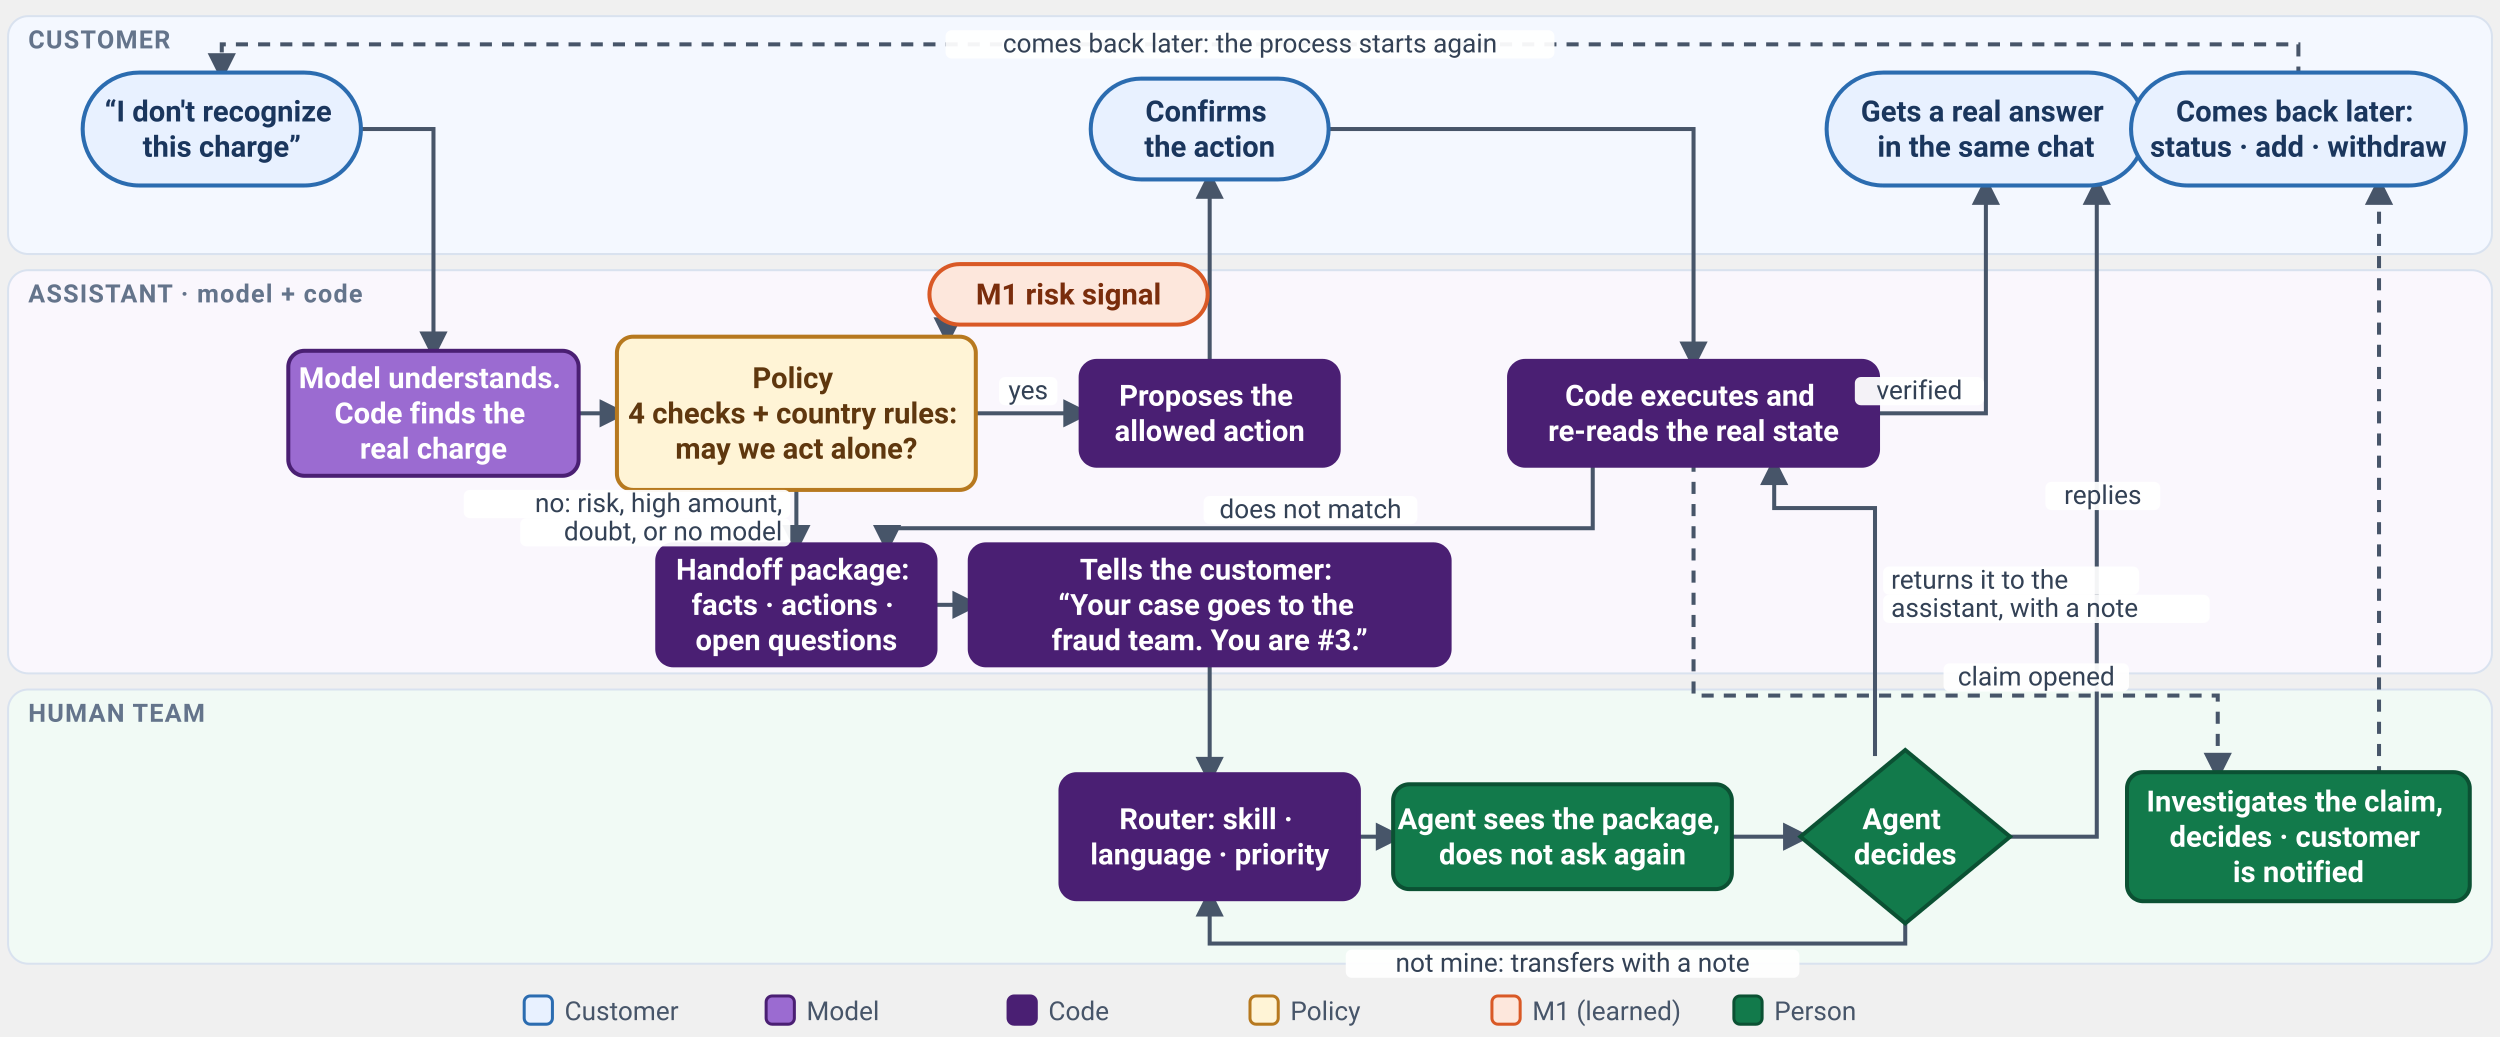
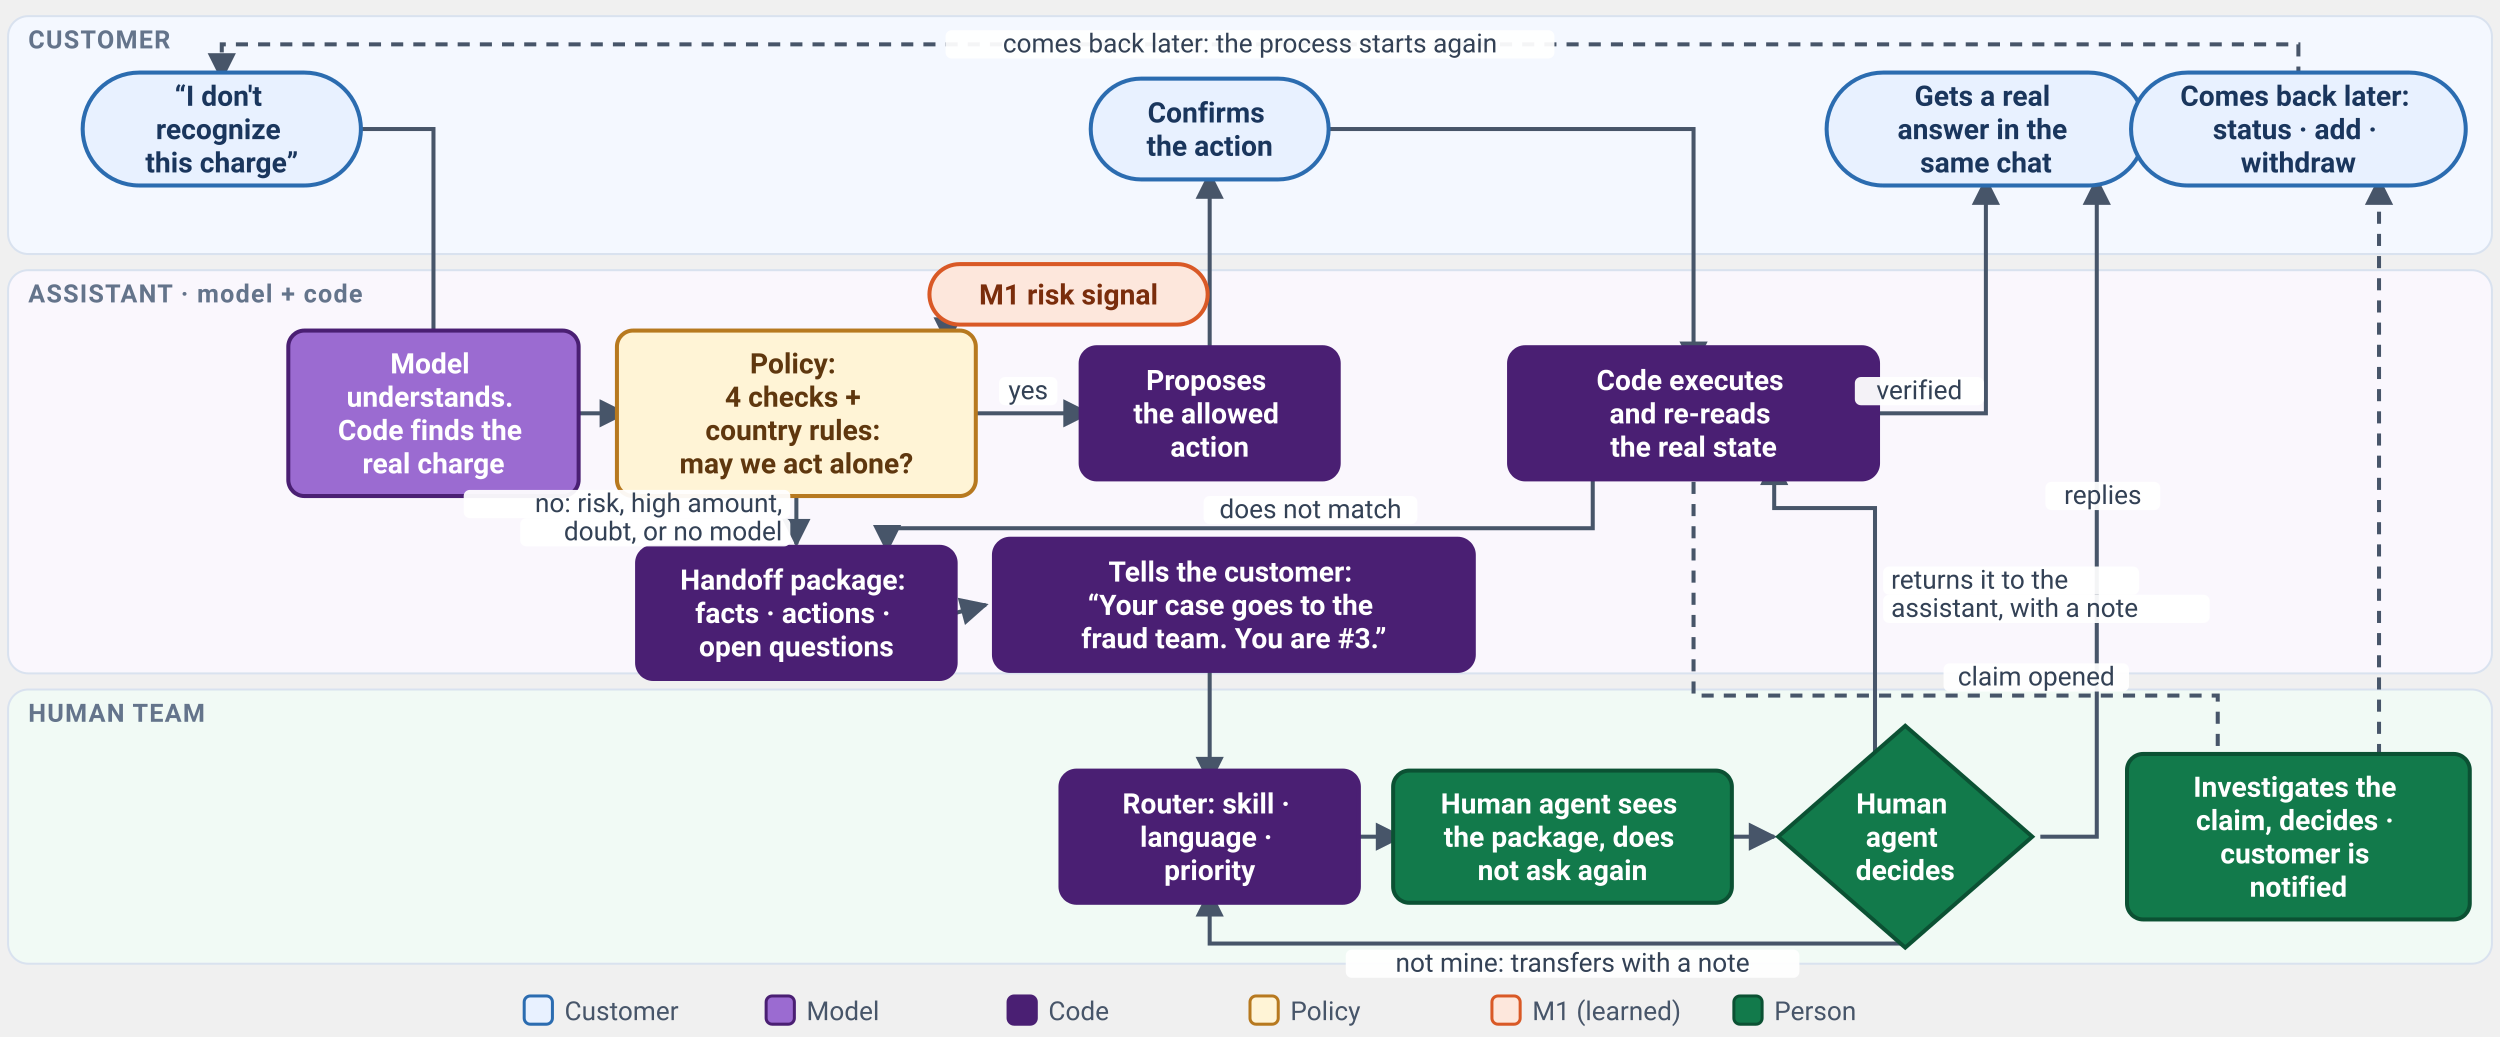
<svg xmlns="http://www.w3.org/2000/svg" viewBox="0 0 1240 514" font-family="system-ui, Segoe UI, Roboto, sans-serif">
  <defs>
    <marker id="punta" viewBox="0 0 10 10" refX="9" refY="5" markerWidth="7" markerHeight="7" orient="auto-start-reverse">
      <path d="M0,0 L10,5 L0,10 z" fill="#475569" />
    </marker>
  </defs>
  <rect x="4" y="8" width="1232" height="118" rx="10" fill="#f4f8ff" stroke="#d9e2ef" />
  <text x="14" y="24" font-size="12.5" font-weight="700" fill="#64748b" letter-spacing="0.6">CUSTOMER</text>
  <rect x="4" y="134" width="1232" height="200" rx="10" fill="#faf7fd" stroke="#d9e2ef" />
  <text x="14" y="150" font-size="12.5" font-weight="700" fill="#64748b" letter-spacing="0.6">ASSISTANT · model + code</text>
  <rect x="4" y="342" width="1232" height="136" rx="10" fill="#f1faf5" stroke="#d9e2ef" />
  <text x="14" y="358" font-size="12.5" font-weight="700" fill="#64748b" letter-spacing="0.6">HUMAN TEAM</text>
  <path d="M175,64 L215,64 L215,177" fill="none" stroke="#475569" stroke-width="2" marker-end="url(#punta)" />
  <path d="M283,205 L310,205" fill="none" stroke="#475569" stroke-width="2" marker-end="url(#punta)" />
  <path d="M480,205 L540,205" fill="none" stroke="#475569" stroke-width="2" marker-end="url(#punta)" />
  <path d="M600,182 L600,86" fill="none" stroke="#475569" stroke-width="2" marker-end="url(#punta)" />
  <path d="M655,64 L840,64 L840,182" fill="none" stroke="#475569" stroke-width="2" marker-end="url(#punta)" />
  <path d="M928,205 L985,205 L985,89" fill="none" stroke="#475569" stroke-width="2" marker-end="url(#punta)" />
  <path d="M470,159 L470,170" fill="none" stroke="#475569" stroke-width="2" marker-end="url(#punta)" />
-   <path d="M395,240 L395,273" fill="none" stroke="#475569" stroke-width="2" marker-end="url(#punta)" />
-   <path d="M460,300 L485,300" fill="none" stroke="#475569" stroke-width="2" marker-end="url(#punta)" />
+   <path d="M395,246 L395,270" fill="none" stroke="#475569" stroke-width="2" marker-end="url(#punta)" />
+   <path d="M474,304 L489,300" fill="none" stroke="#475569" stroke-width="2" marker-end="url(#punta)" />
  <path d="M600,327 L600,388" fill="none" stroke="#475569" stroke-width="2" marker-end="url(#punta)" />
  <path d="M790,228 L790,262 L440,262 L440,273" fill="none" stroke="#475569" stroke-width="2" marker-end="url(#punta)" />
  <path d="M665,415 L695,415" fill="none" stroke="#475569" stroke-width="2" marker-end="url(#punta)" />
-   <path d="M855,415 L897,415" fill="none" stroke="#475569" stroke-width="2" marker-end="url(#punta)" />
-   <path d="M993,415 L1040,415 L1040,89" fill="none" stroke="#475569" stroke-width="2" marker-end="url(#punta)" />
+   <path d="M855,415 L880,415" fill="none" stroke="#475569" stroke-width="2" marker-end="url(#punta)" />
+   <path d="M1012,415 L1040,415 L1040,89" fill="none" stroke="#475569" stroke-width="2" marker-end="url(#punta)" />
  <path d="M930,375 L930,252 L880,252 L880,228" fill="none" stroke="#475569" stroke-width="2" marker-end="url(#punta)" />
  <path d="M945,455 L945,468 L600,468 L600,442" fill="none" stroke="#475569" stroke-width="2" marker-end="url(#punta)" />
  <path d="M840,228 L840,345 L1100,345 L1100,386" fill="none" stroke="#475569" stroke-width="2" stroke-dasharray="6 5" marker-end="url(#punta)" />
  <path d="M1180,386 L1180,89" fill="none" stroke="#475569" stroke-width="2" stroke-dasharray="6 5" marker-end="url(#punta)" />
  <path d="M1140,39 L1140,22 L110,22 L110,39" fill="none" stroke="#475569" stroke-width="2" stroke-dasharray="6 5" marker-end="url(#punta)" />
  <rect x="41.0" y="36.0" width="138" height="56" rx="28.0" fill="#e8f1ff" stroke="#2b6cb0" stroke-width="2" />
-   <text text-anchor="middle" font-size="14.5" font-weight="600" fill="#1a365d">
-     <tspan x="110" y="60.25">“I don't recognize</tspan>
-     <tspan x="110" y="77.75">this charge”</tspan>
+   <text text-anchor="middle" font-size="14" font-weight="600" fill="#1a365d">
+     <tspan x="110" y="52.48">“I don't</tspan>
+     <tspan x="110" y="69.0">recognize</tspan>
+     <tspan x="110" y="85.52">this charge”</tspan>
  </text>
  <rect x="541.0" y="39.0" width="118" height="50" rx="25.0" fill="#e8f1ff" stroke="#2b6cb0" stroke-width="2" />
-   <text text-anchor="middle" font-size="14.5" font-weight="600" fill="#1a365d">
-     <tspan x="600" y="60.25">Confirms</tspan>
-     <tspan x="600" y="77.75">the action</tspan>
+   <text text-anchor="middle" font-size="14" font-weight="600" fill="#1a365d">
+     <tspan x="600" y="60.74">Confirms</tspan>
+     <tspan x="600" y="77.26">the action</tspan>
  </text>
  <rect x="906.0" y="36.0" width="158" height="56" rx="28.0" fill="#e8f1ff" stroke="#2b6cb0" stroke-width="2" />
-   <text text-anchor="middle" font-size="14.5" font-weight="600" fill="#1a365d">
-     <tspan x="985" y="60.25">Gets a real answer</tspan>
-     <tspan x="985" y="77.75">in the same chat</tspan>
+   <text text-anchor="middle" font-size="14" font-weight="600" fill="#1a365d">
+     <tspan x="985" y="52.48">Gets a real</tspan>
+     <tspan x="985" y="69.0">answer in the</tspan>
+     <tspan x="985" y="85.52">same chat</tspan>
  </text>
  <rect x="1057.0" y="36.0" width="166" height="56" rx="28.0" fill="#e8f1ff" stroke="#2b6cb0" stroke-width="2" />
-   <text text-anchor="middle" font-size="14.5" font-weight="600" fill="#1a365d">
-     <tspan x="1140" y="60.25">Comes back later:</tspan>
-     <tspan x="1140" y="77.75">status · add · withdraw</tspan>
+   <text text-anchor="middle" font-size="14" font-weight="600" fill="#1a365d">
+     <tspan x="1140" y="52.48">Comes back later:</tspan>
+     <tspan x="1140" y="69.0">status · add ·</tspan>
+     <tspan x="1140" y="85.52">withdraw</tspan>
  </text>
-   <rect x="143.0" y="174.0" width="144" height="62" rx="8" fill="#9b6bd1" stroke="#4a1f73" stroke-width="2" />
-   <text text-anchor="middle" font-size="14.5" font-weight="600" fill="#ffffff">
-     <tspan x="215" y="192.5">Model understands.</tspan>
-     <tspan x="215" y="210.0">Code finds the</tspan>
-     <tspan x="215" y="227.5">real charge</tspan>
+   <rect x="143.0" y="163.96" width="144" height="82.08" rx="8" fill="#9b6bd1" stroke="#4a1f73" stroke-width="2" />
+   <text text-anchor="middle" font-size="14" font-weight="600" fill="#ffffff">
+     <tspan x="215" y="185.22">Model</tspan>
+     <tspan x="215" y="201.74">understands.</tspan>
+     <tspan x="215" y="218.26">Code finds the</tspan>
+     <tspan x="215" y="234.78">real charge</tspan>
  </text>
-   <rect x="306.0" y="167.0" width="178" height="76" rx="8" fill="#fff4d6" stroke="#b7791f" stroke-width="2" />
-   <text text-anchor="middle" font-size="14.5" font-weight="600" fill="#5f370e">
-     <tspan x="395" y="192.5">Policy</tspan>
-     <tspan x="395" y="210.0">4 checks + country rules:</tspan>
-     <tspan x="395" y="227.5">may we act alone?</tspan>
+   <rect x="306.0" y="163.96" width="178" height="82.08" rx="8" fill="#fff4d6" stroke="#b7791f" stroke-width="2" />
+   <text text-anchor="middle" font-size="14" font-weight="600" fill="#5f370e">
+     <tspan x="395" y="185.22">Policy:</tspan>
+     <tspan x="395" y="201.74">4 checks +</tspan>
+     <tspan x="395" y="218.26">country rules:</tspan>
+     <tspan x="395" y="234.78">may we act alone?</tspan>
  </text>
-   <rect x="536.0" y="179.0" width="128" height="52" rx="8" fill="#4a1f73" stroke="#4a1f73" stroke-width="2" />
-   <text text-anchor="middle" font-size="14.5" font-weight="600" fill="#ffffff">
-     <tspan x="600" y="201.25">Proposes the</tspan>
-     <tspan x="600" y="218.75">allowed action</tspan>
+   <rect x="536.0" y="172.22" width="128" height="65.56" rx="8" fill="#4a1f73" stroke="#4a1f73" stroke-width="2" />
+   <text text-anchor="middle" font-size="14" font-weight="600" fill="#ffffff">
+     <tspan x="600" y="193.48">Proposes</tspan>
+     <tspan x="600" y="210.0">the allowed</tspan>
+     <tspan x="600" y="226.52">action</tspan>
  </text>
-   <rect x="748.5" y="179.0" width="183" height="52" rx="8" fill="#4a1f73" stroke="#4a1f73" stroke-width="2" />
-   <text text-anchor="middle" font-size="14.5" font-weight="600" fill="#ffffff">
-     <tspan x="840" y="201.25">Code executes and</tspan>
-     <tspan x="840" y="218.75">re-reads the real state</tspan>
+   <rect x="748.5" y="172.22" width="183" height="65.56" rx="8" fill="#4a1f73" stroke="#4a1f73" stroke-width="2" />
+   <text text-anchor="middle" font-size="14" font-weight="600" fill="#ffffff">
+     <tspan x="840" y="193.48">Code executes</tspan>
+     <tspan x="840" y="210.0">and re-reads</tspan>
+     <tspan x="840" y="226.52">the real state</tspan>
  </text>
  <rect x="461.0" y="131.0" width="138" height="30" rx="15.0" fill="#fde7dc" stroke="#d95926" stroke-width="2" />
-   <text text-anchor="middle" font-size="14.5" font-weight="600" fill="#7a2d0c">
+   <text text-anchor="middle" font-size="14" font-weight="600" fill="#7a2d0c">
    <tspan x="530" y="151.0">M1 risk signal</tspan>
  </text>
-   <rect x="326.0" y="270.0" width="138" height="60" rx="8" fill="#4a1f73" stroke="#4a1f73" stroke-width="2" />
-   <text text-anchor="middle" font-size="14.5" font-weight="600" fill="#ffffff">
-     <tspan x="395" y="287.5">Handoff package:</tspan>
-     <tspan x="395" y="305.0">facts · actions ·</tspan>
-     <tspan x="395" y="322.5">open questions</tspan>
+   <rect x="316.0" y="271.22" width="158" height="65.56" rx="8" fill="#4a1f73" stroke="#4a1f73" stroke-width="2" />
+   <text text-anchor="middle" font-size="14" font-weight="600" fill="#ffffff">
+     <tspan x="395" y="292.48">Handoff package:</tspan>
+     <tspan x="395" y="309.0">facts · actions ·</tspan>
+     <tspan x="395" y="325.52">open questions</tspan>
  </text>
-   <rect x="481.0" y="270.0" width="238" height="60" rx="8" fill="#4a1f73" stroke="#4a1f73" stroke-width="2" />
-   <text text-anchor="middle" font-size="14.5" font-weight="600" fill="#ffffff">
-     <tspan x="600" y="287.5">Tells the customer:</tspan>
-     <tspan x="600" y="305.0">“Your case goes to the</tspan>
-     <tspan x="600" y="322.5">fraud team. You are #3.”</tspan>
+   <rect x="493.0" y="267.22" width="238" height="65.56" rx="8" fill="#4a1f73" stroke="#4a1f73" stroke-width="2" />
+   <text text-anchor="middle" font-size="14" font-weight="600" fill="#ffffff">
+     <tspan x="612" y="288.48">Tells the customer:</tspan>
+     <tspan x="612" y="305.0">“Your case goes to the</tspan>
+     <tspan x="612" y="321.52">fraud team. You are #3.”</tspan>
  </text>
-   <rect x="526.0" y="384.0" width="148" height="62" rx="8" fill="#4a1f73" stroke="#4a1f73" stroke-width="2" />
-   <text text-anchor="middle" font-size="14.5" font-weight="600" fill="#ffffff">
-     <tspan x="600" y="411.25">Router: skill ·</tspan>
-     <tspan x="600" y="428.75">language · priority</tspan>
+   <rect x="526.0" y="382.22" width="148" height="65.56" rx="8" fill="#4a1f73" stroke="#4a1f73" stroke-width="2" />
+   <text text-anchor="middle" font-size="14" font-weight="600" fill="#ffffff">
+     <tspan x="600" y="403.48">Router: skill ·</tspan>
+     <tspan x="600" y="420.0">language ·</tspan>
+     <tspan x="600" y="436.52">priority</tspan>
  </text>
-   <rect x="691.0" y="389.0" width="168" height="52" rx="8" fill="#127a4b" stroke="#0b5133" stroke-width="2" />
-   <text text-anchor="middle" font-size="14.5" font-weight="600" fill="#ffffff">
-     <tspan x="775" y="411.25">Agent sees the package,</tspan>
-     <tspan x="775" y="428.75">does not ask again</tspan>
+   <rect x="691.0" y="382.22" width="168" height="65.56" rx="8" fill="#127a4b" stroke="#0b5133" stroke-width="2" />
+   <text text-anchor="middle" font-size="14" font-weight="600" fill="#ffffff">
+     <tspan x="775" y="403.48">Human agent sees</tspan>
+     <tspan x="775" y="420.0">the package, does</tspan>
+     <tspan x="775" y="436.52">not ask again</tspan>
  </text>
-   <polygon points="945,372.0 997.0,415 945,458.0 893.0,415" fill="#127a4b" stroke="#0b5133" stroke-width="2" />
-   <text text-anchor="middle" font-size="14.5" font-weight="600" fill="#ffffff">
-     <tspan x="945" y="411.25">Agent</tspan>
-     <tspan x="945" y="428.75">decides</tspan>
+   <polygon points="945,360.0 1008.0,415 945,470.0 882.0,415" fill="#127a4b" stroke="#0b5133" stroke-width="2" />
+   <text text-anchor="middle" font-size="14" font-weight="600" fill="#ffffff">
+     <tspan x="945" y="403.48">Human</tspan>
+     <tspan x="945" y="420.0">agent</tspan>
+     <tspan x="945" y="436.52">decides</tspan>
  </text>
-   <rect x="1055.0" y="383.0" width="170" height="64" rx="8" fill="#127a4b" stroke="#0b5133" stroke-width="2" />
-   <text text-anchor="middle" font-size="14.5" font-weight="600" fill="#ffffff">
-     <tspan x="1140" y="402.5">Investigates the claim,</tspan>
-     <tspan x="1140" y="420.0">decides · customer</tspan>
-     <tspan x="1140" y="437.5">is notified</tspan>
+   <rect x="1055.0" y="373.96" width="170" height="82.08" rx="8" fill="#127a4b" stroke="#0b5133" stroke-width="2" />
+   <text text-anchor="middle" font-size="14" font-weight="600" fill="#ffffff">
+     <tspan x="1140" y="395.22">Investigates the</tspan>
+     <tspan x="1140" y="411.74">claim, decides ·</tspan>
+     <tspan x="1140" y="428.26">customer is</tspan>
+     <tspan x="1140" y="444.78">notified</tspan>
  </text>
  <rect x="495.5" y="187" width="29.0" height="14" rx="3" fill="#ffffff" fill-opacity="0.94" />
  <text x="510" y="198" text-anchor="middle" font-size="13" fill="#334155">yes</text>
  <rect x="230.0" y="243" width="162.0" height="14" rx="3" fill="#ffffff" fill-opacity="0.94" />
  <text x="388" y="254" text-anchor="end" font-size="13" fill="#334155">no: risk, high amount,</text>
  <rect x="258.0" y="257" width="134.0" height="14" rx="3" fill="#ffffff" fill-opacity="0.94" />
  <text x="388" y="268" text-anchor="end" font-size="13" fill="#334155">doubt, or no model</text>
  <rect x="920.0" y="187" width="64.0" height="14" rx="3" fill="#ffffff" fill-opacity="0.94" />
  <text x="952" y="198" text-anchor="middle" font-size="13" fill="#334155">verified</text>
  <rect x="597.0" y="246" width="106.0" height="14" rx="3" fill="#ffffff" fill-opacity="0.94" />
  <text x="650" y="257" text-anchor="middle" font-size="13" fill="#334155">does not match</text>
  <rect x="1014.5" y="239" width="57.0" height="14" rx="3" fill="#ffffff" fill-opacity="0.94" />
  <text x="1043" y="250" text-anchor="middle" font-size="13" fill="#334155">replies</text>
  <rect x="934" y="281" width="127.0" height="14" rx="3" fill="#ffffff" fill-opacity="0.94" />
  <text x="938" y="292" text-anchor="start" font-size="13" fill="#334155">returns it to the</text>
  <rect x="934" y="295" width="162.0" height="14" rx="3" fill="#ffffff" fill-opacity="0.94" />
  <text x="938" y="306" text-anchor="start" font-size="13" fill="#334155">assistant, with a note</text>
  <rect x="667.5" y="471" width="225.0" height="14" rx="3" fill="#ffffff" fill-opacity="0.94" />
  <text x="780" y="482" text-anchor="middle" font-size="13" fill="#334155">not mine: transfers with a note</text>
  <rect x="964.0" y="329" width="92.0" height="14" rx="3" fill="#ffffff" fill-opacity="0.94" />
  <text x="1010" y="340" text-anchor="middle" font-size="13" fill="#334155">claim opened</text>
  <rect x="469.0" y="15" width="302.0" height="14" rx="3" fill="#ffffff" fill-opacity="0.94" />
  <text x="620" y="26" text-anchor="middle" font-size="13" fill="#334155">comes back later: the process starts again</text>
  <rect x="260" y="494" width="14" height="14" rx="3" fill="#e8f1ff" stroke="#2b6cb0" stroke-width="1.5" />
  <text x="280" y="506" font-size="13" fill="#475569">Customer</text>
  <rect x="380" y="494" width="14" height="14" rx="3" fill="#9b6bd1" stroke="#4a1f73" stroke-width="1.5" />
  <text x="400" y="506" font-size="13" fill="#475569">Model</text>
  <rect x="500" y="494" width="14" height="14" rx="3" fill="#4a1f73" stroke="#4a1f73" stroke-width="1.5" />
  <text x="520" y="506" font-size="13" fill="#475569">Code</text>
  <rect x="620" y="494" width="14" height="14" rx="3" fill="#fff4d6" stroke="#b7791f" stroke-width="1.5" />
  <text x="640" y="506" font-size="13" fill="#475569">Policy</text>
  <rect x="740" y="494" width="14" height="14" rx="3" fill="#fde7dc" stroke="#d95926" stroke-width="1.5" />
  <text x="760" y="506" font-size="13" fill="#475569">M1 (learned)</text>
  <rect x="860" y="494" width="14" height="14" rx="3" fill="#127a4b" stroke="#0b5133" stroke-width="1.5" />
  <text x="880" y="506" font-size="13" fill="#475569">Person</text>
</svg>
